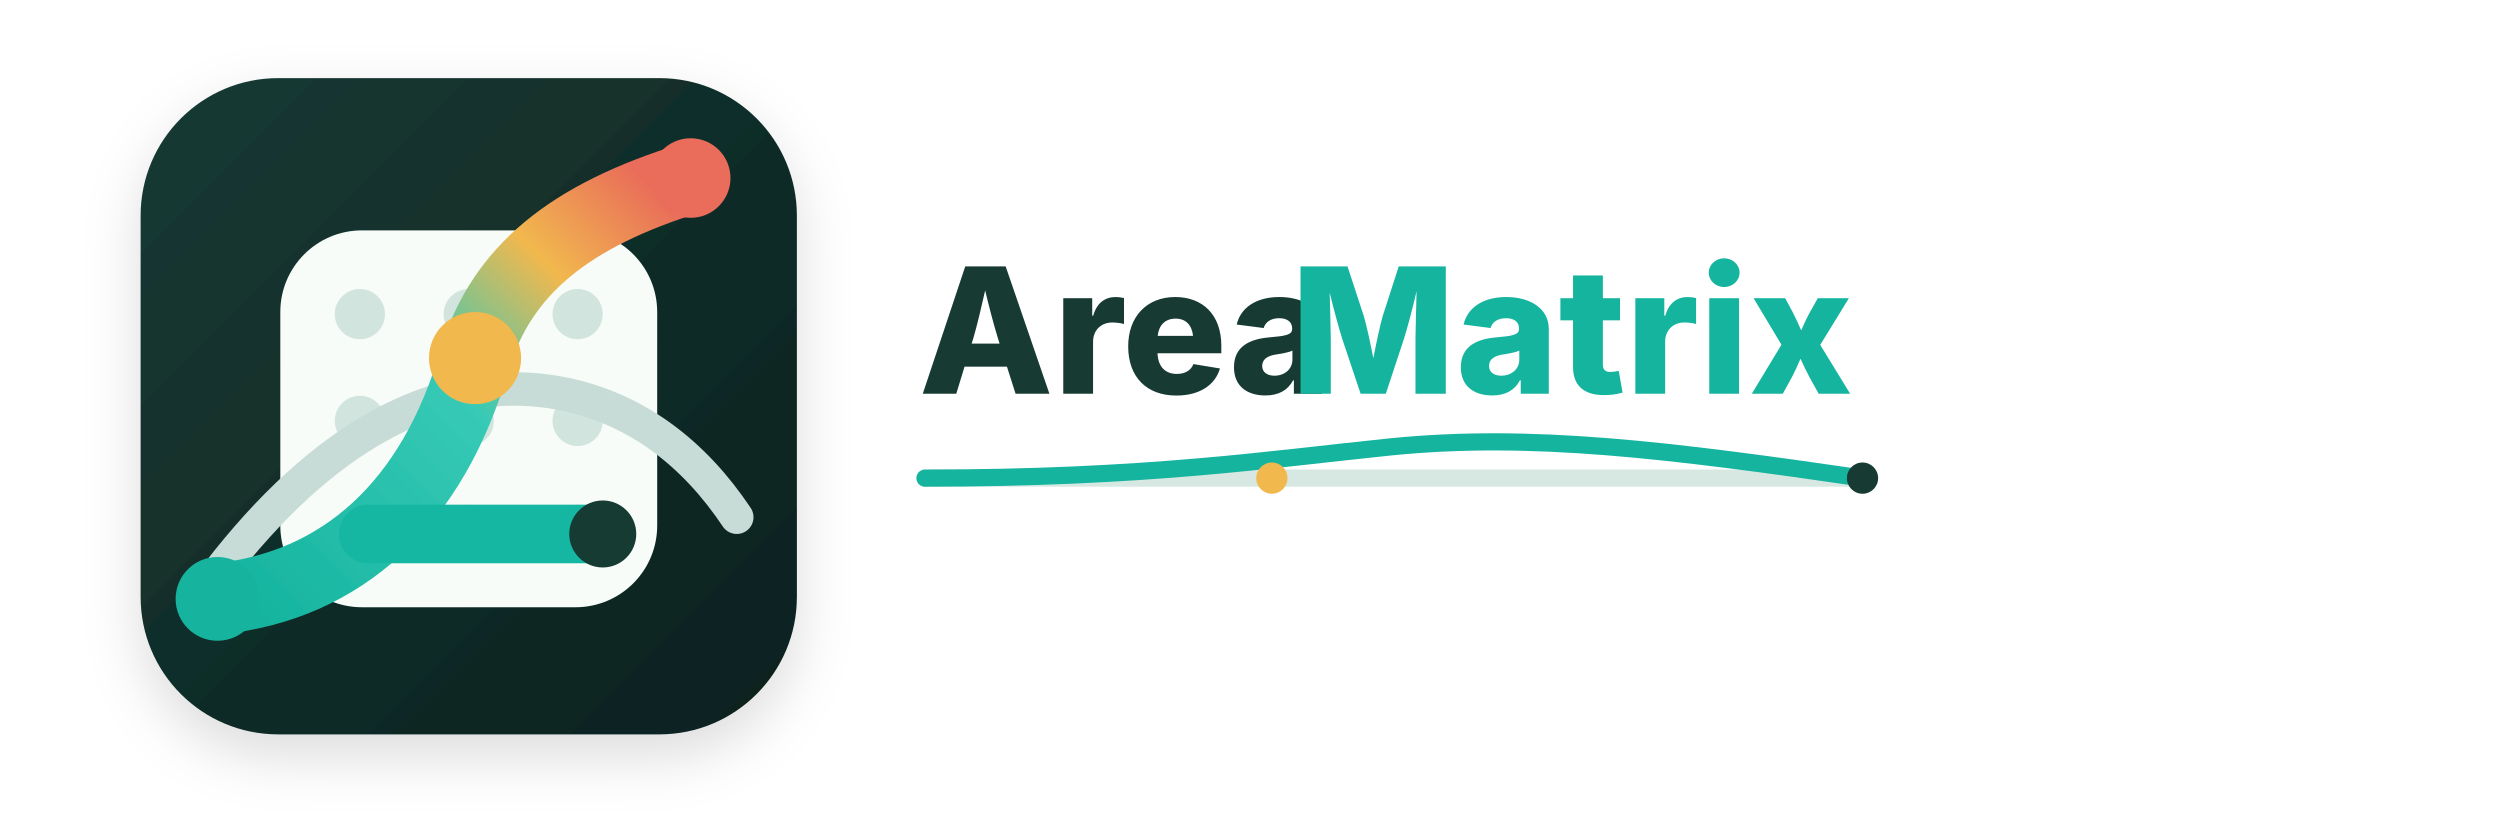
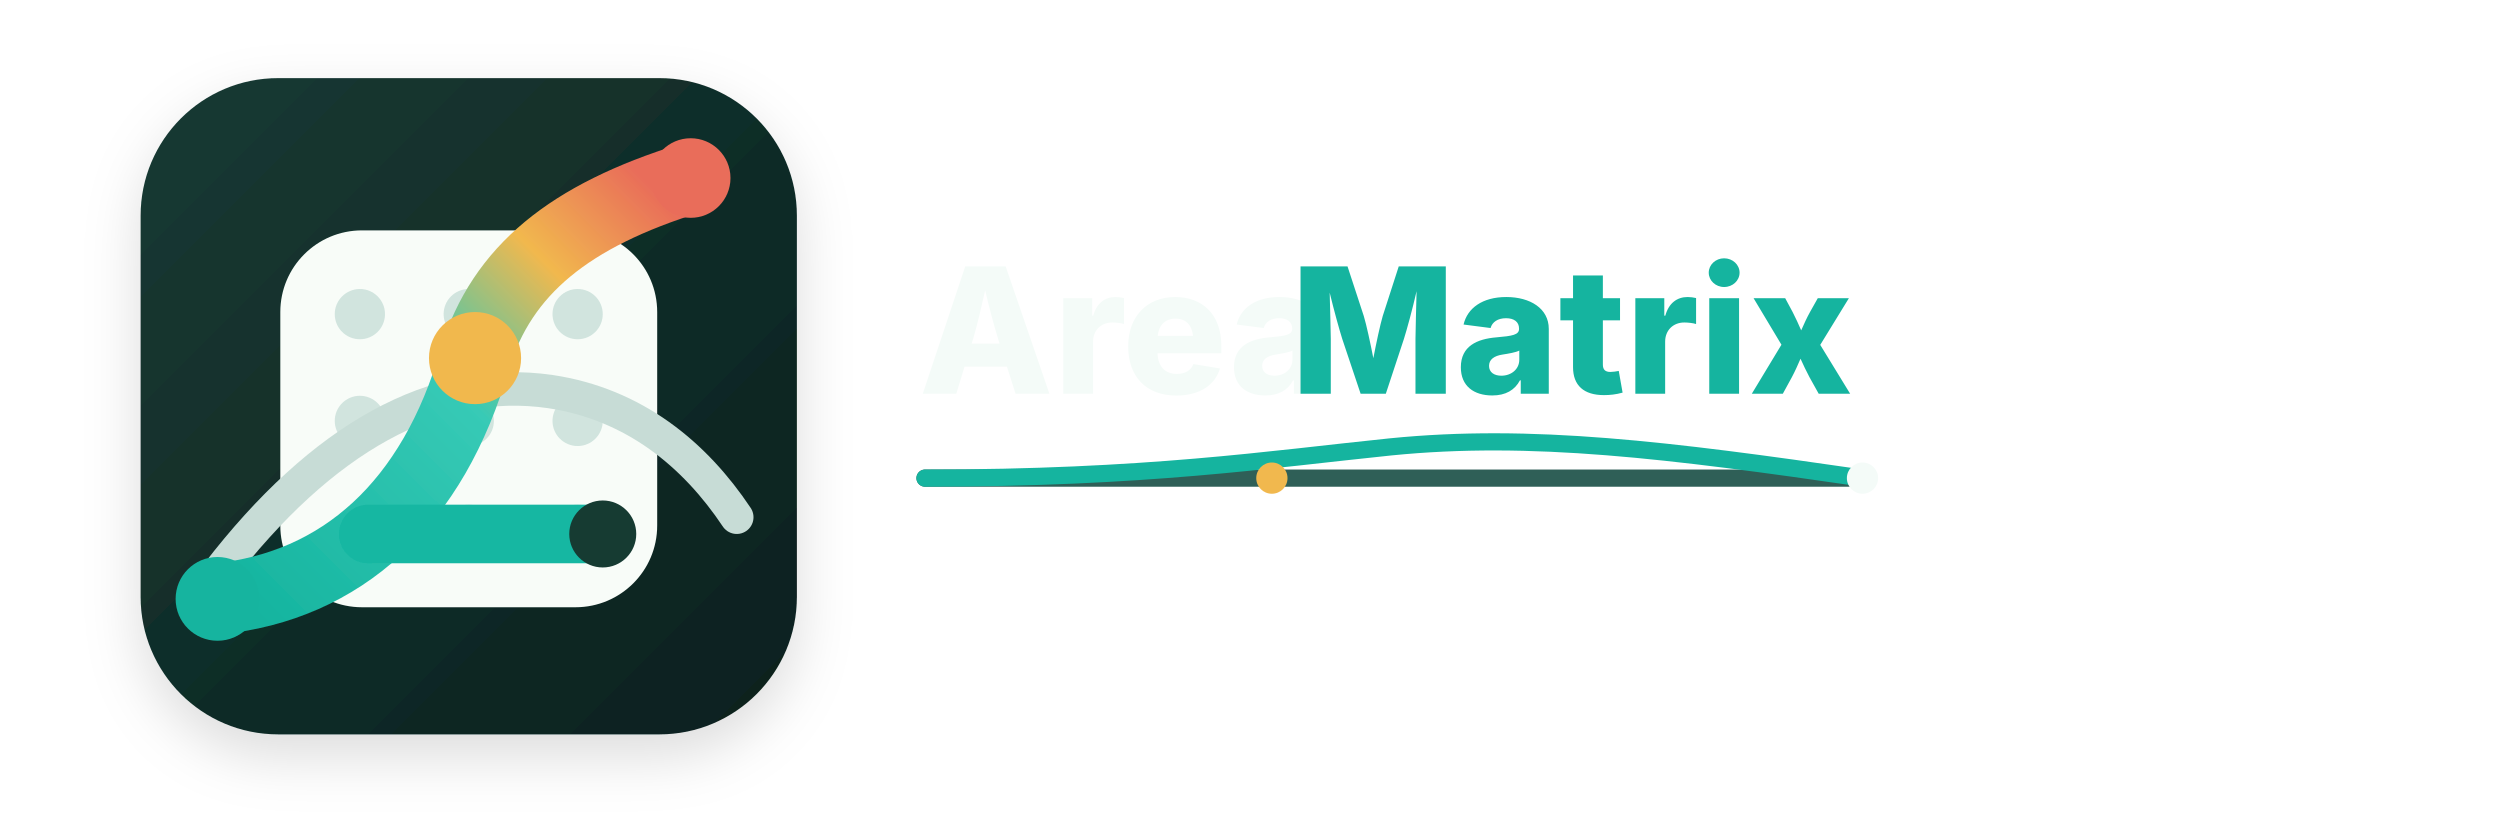
<svg xmlns="http://www.w3.org/2000/svg" viewBox="0 0 1600 520" role="img" aria-labelledby="title desc">
  <defs>
    <linearGradient id="ink" x1="0" y1="0" x2="420" y2="420" gradientUnits="userSpaceOnUse">
      <stop offset="0" stop-color="#173A33" />
      <stop offset="1" stop-color="#0A201E" />
    </linearGradient>
    <linearGradient id="trace" x1="98" y1="301" x2="295" y2="103" gradientUnits="userSpaceOnUse">
      <stop offset="0" stop-color="#15B49F" />
      <stop offset="0.52" stop-color="#37CAB6" />
      <stop offset="0.78" stop-color="#F1B84E" />
      <stop offset="1" stop-color="#E96D5A" />
    </linearGradient>
    <filter id="shadow" x="-20%" y="-20%" width="140%" height="150%">
      <feDropShadow dx="0" dy="14" stdDeviation="18" flood-color="#0A201E" flood-opacity="0.14" />
    </filter>
  </defs>
  <g transform="translate(90 50)" filter="url(#shadow)">
    <rect x="0" y="0" width="420" height="420" rx="88" fill="url(#ink)" />
    <g transform="translate(210 210) scale(1.34) translate(-210 -210)">
      <rect x="120" y="126" width="180" height="180" rx="39" fill="#F8FCF8" />
      <g opacity="0.96" fill="#CFE3DD">
        <circle cx="158" cy="166" r="12" />
        <circle cx="210" cy="166" r="12" />
        <circle cx="262" cy="166" r="12" />
        <circle cx="158" cy="217" r="12" />
        <circle cx="210" cy="217" r="12" />
        <circle cx="262" cy="217" r="12" />
        <circle cx="158" cy="269" r="12" />
        <circle cx="210" cy="269" r="12" />
        <circle cx="262" cy="269" r="12" />
      </g>
      <path d="M90 290C140 225 194 195 249 203C289 209 318 233 338 263" fill="none" stroke="#C7DCD6" stroke-width="16" stroke-linecap="round" stroke-linejoin="round" />
      <path d="M90 302C149 296 193 257 213 187C226 145 258 119 316 101" fill="none" stroke="url(#trace)" stroke-width="34" stroke-linecap="round" stroke-linejoin="round" />
      <path d="M162 271H274" stroke="#16B7A2" stroke-width="28" stroke-linecap="round" />
      <circle cx="90" cy="302" r="20" fill="#15B49F" />
      <circle cx="213" cy="187" r="22" fill="#F1B84E" />
      <circle cx="316" cy="101" r="19" fill="#E96D5A" />
      <circle cx="274" cy="271" r="16" fill="#173A33" />
    </g>
  </g>
  <g transform="translate(588 0)">
-     <text x="0" y="252" font-family="Inter, SF Pro Display, Segoe UI, Helvetica Neue, Arial, sans-serif" font-size="112" font-weight="760" letter-spacing="0" fill="#173A33">Area</text>
+     <text x="0" y="252" font-family="Inter, SF Pro Display, Segoe UI, Helvetica Neue, Arial, sans-serif" font-size="112" font-weight="760" letter-spacing="0" fill="#F4FBF8">Area</text>
    <text x="238" y="252" font-family="Inter, SF Pro Display, Segoe UI, Helvetica Neue, Arial, sans-serif" font-size="112" font-weight="760" letter-spacing="0" fill="#15B49F">Matrix</text>
-     <path d="M4 306H604" stroke="#D7E8E2" stroke-width="11" stroke-linecap="round" />
+     <path d="M4 306H604" stroke="#2F5F57" stroke-width="11" stroke-linecap="round" />
    <path d="M4 306C146 306 224 294 302 286C392 277 480 288 604 306" fill="none" stroke="#15B49F" stroke-width="11" stroke-linecap="round" />
    <circle cx="226" cy="306" r="10" fill="#F1B84E" />
-     <circle cx="604" cy="306" r="10" fill="#173A33" />
+     <circle cx="604" cy="306" r="10" fill="#F4FBF8" />
  </g>
</svg>
